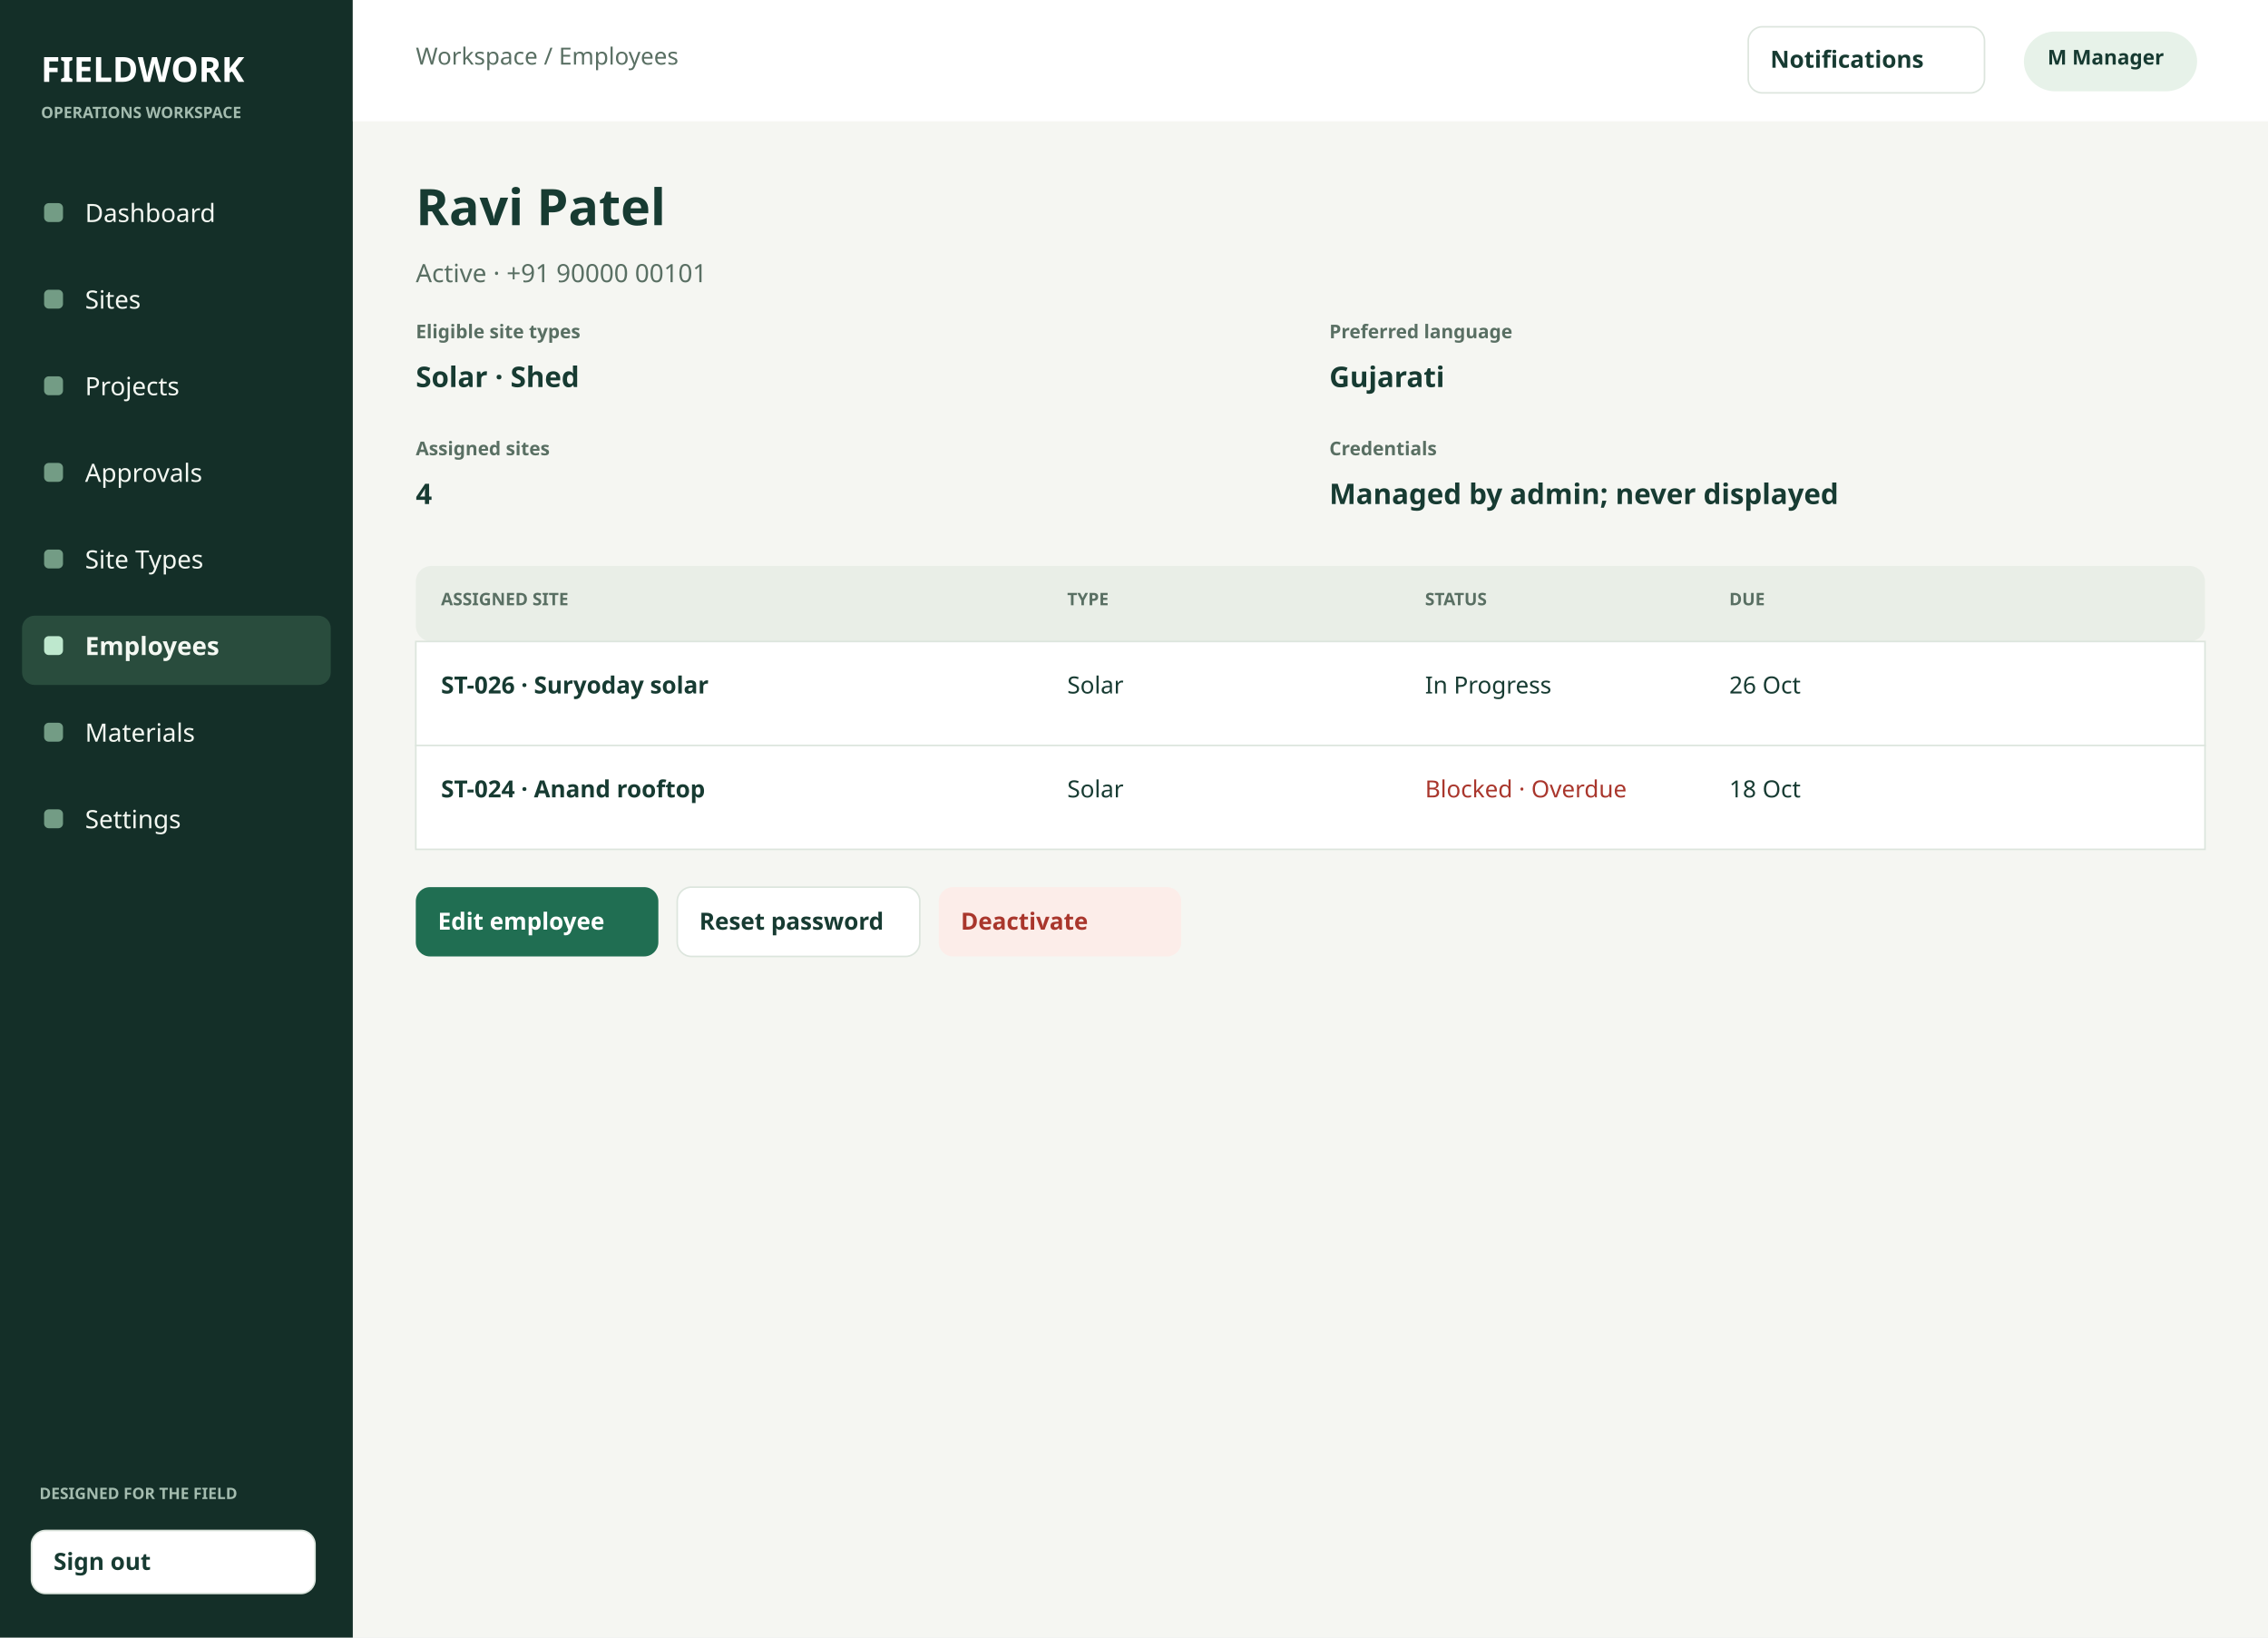
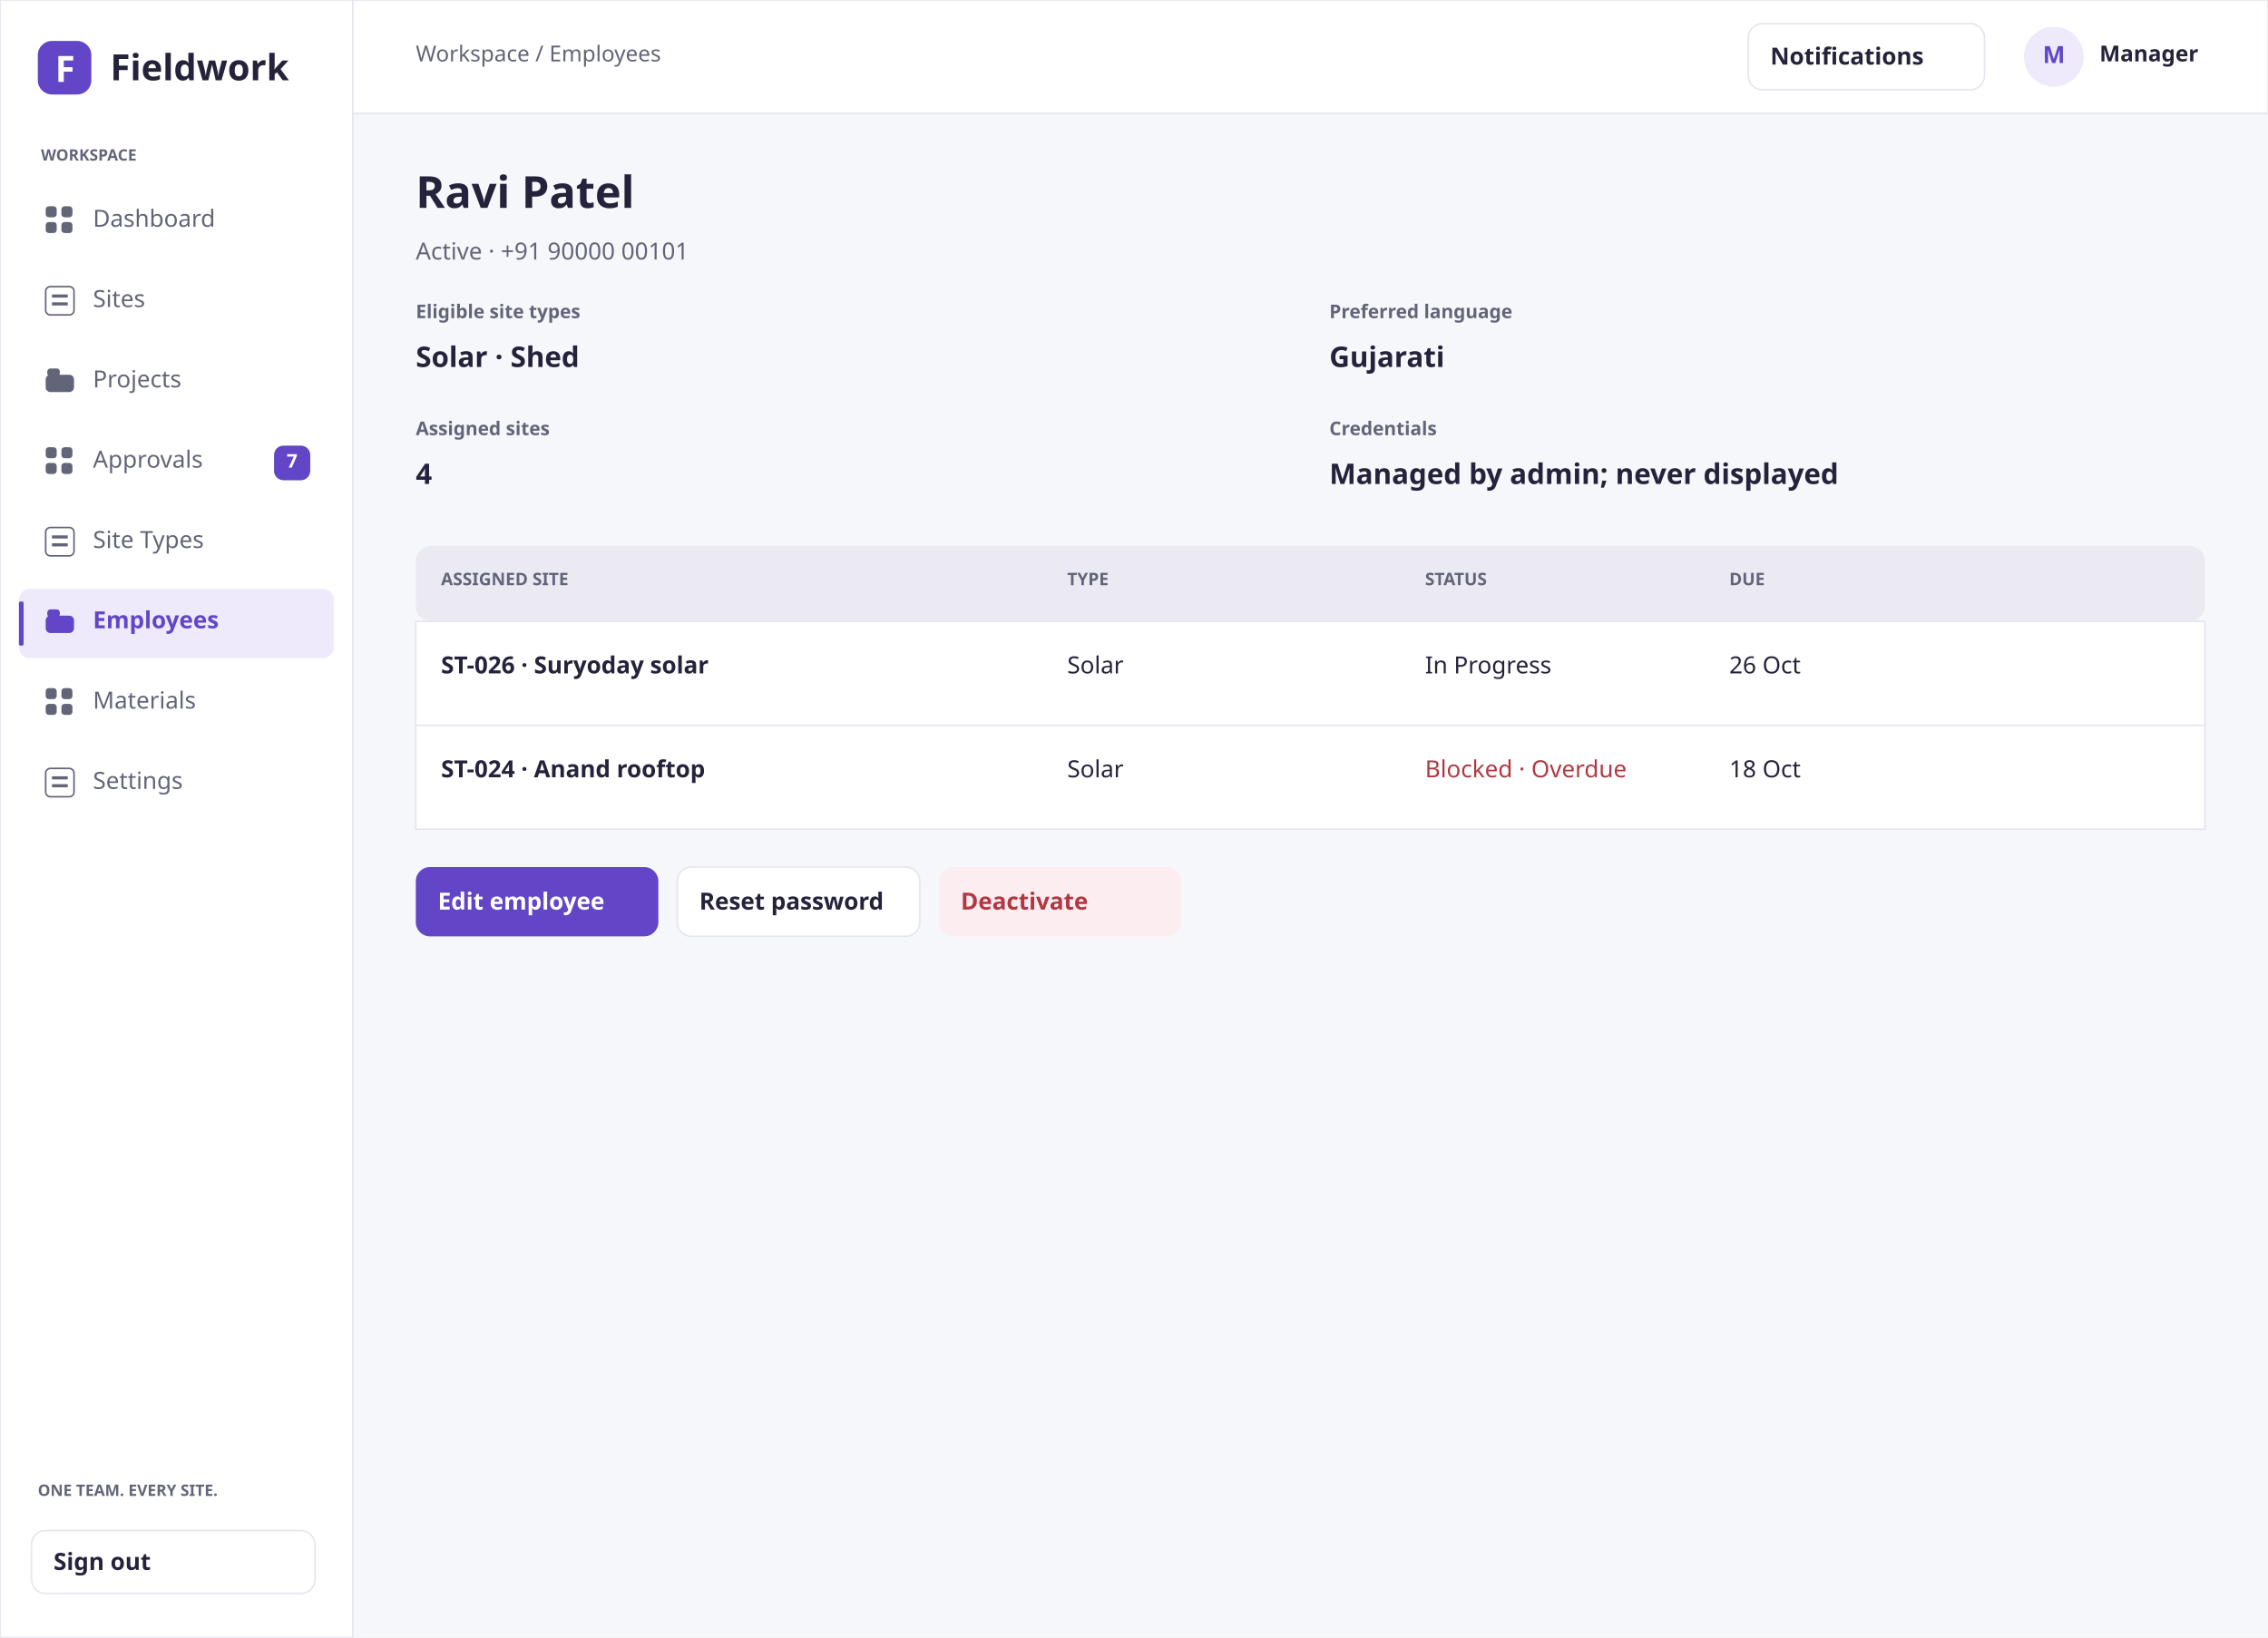
<svg xmlns="http://www.w3.org/2000/svg" width="1440" height="1040" viewBox="0 0 1440 1040" role="img" aria-label="A37 Ravi Patel">
  <style>@font-face{font-family:sourcesanspro;src:url('../fonts/SourceSansPro-Regular.woff2');font-weight:400}@font-face{font-family:sourcesanspro;src:url('../fonts/SourceSansPro-Semibold.woff2');font-weight:600}@font-face{font-family:sourcesanspro;src:url('../fonts/SourceSansPro-Bold.woff2');font-weight:700}@font-face{font-family:'Noto Sans Devanagari';src:url('../fonts/NotoSansDevanagari.ttf')}@font-face{font-family:'Noto Sans Gujarati';src:url('../fonts/NotoSansGujarati.ttf')}text{font-kerning:normal}</style>
-   <rect data-node="cb3ebd64-6a8d-47e7-b4f1-96a63b80487f" x="0" y="0" width="1440" height="1040" rx="0" fill="#F5F6F2" />
-   <rect data-node="bfbdcada-bd15-4391-8a51-e28bd510cfe9" x="0" y="0" width="224" height="1040" rx="0" fill="#142F28" />
-   <text data-node="8a154933-68d9-4946-ad0b-7d79c03fe6f9" data-box-width="170" x="26" y="52" font-family="sourcesanspro" font-size="22" font-weight="700" fill="#FFFFFF" style="pointer-events:none">
-     <tspan x="26" dy="0">FIELDWORK</tspan>
-   </text>
-   <text data-node="5b6f9e7d-d7e5-4199-b9ee-7fe37f1e2831" data-box-width="175" x="26" y="75" font-family="sourcesanspro" font-size="10" font-weight="600" fill="#A4BCAF" style="pointer-events:none">
-     <tspan x="26" dy="0">OPERATIONS WORKSPACE</tspan>
+   <rect data-node="fbd8ec2e-598e-434a-890a-57a0f4c37671" x="0" y="0" width="1440" height="1040" rx="0" fill="#F6F7FB" />
+   <rect data-node="5a0dcc0e-b817-4e6c-b966-ea145917a898" x="0" y="0" width="224" height="1040" rx="0" fill="#FFFFFF" stroke="#E5E6EF" />
+   <rect data-node="cd04cee3-4254-4669-b84d-1f4d45af09ad" x="24" y="26" width="34" height="34" rx="9" fill="#6246C7" />
+   <text data-node="8f24efdb-e14d-4820-806e-02107794f2e6" data-box-width="22" x="35" y="52" font-family="sourcesanspro" font-size="23" font-weight="700" fill="#FFFFFF" style="pointer-events:none">
+     <tspan x="35" dy="0">F</tspan>
+   </text>
+   <text data-node="67776a91-d501-45d0-943e-96b002a9c451" data-box-width="148" x="70" y="51" font-family="sourcesanspro" font-size="23" font-weight="700" fill="#24233B" style="pointer-events:none">
+     <tspan x="70" dy="0">Fieldwork</tspan>
+   </text>
+   <text data-node="54460592-32b0-4c0c-bdf2-ca33b8505eb2" data-box-width="175" x="26" y="102" font-family="sourcesanspro" font-size="10" font-weight="600" fill="#626578" style="pointer-events:none">
+     <tspan x="26" dy="0">WORKSPACE</tspan>
  </text>
  <a href="#A02" data-to="A02" aria-label="Navigation / Dashboard">
-     <rect data-node="e9cdfba9-167d-41ed-a9fc-3cbe56622ac2" x="14" y="116" width="196" height="44" rx="8" fill="#142F28" />
-   </a>
-   <rect data-node="a7eef434-ef40-49e6-a79d-9548176a2bcb" x="28" y="129" width="12" height="12" rx="3" fill="#739C85" />
-   <text data-node="2ada99c6-ed04-48c8-9a66-dfb8463663f1" data-box-width="150" x="54" y="141" font-family="sourcesanspro" font-size="16" font-weight="400" fill="#F4F8F2" style="pointer-events:none">
-     <tspan x="54" dy="0">Dashboard</tspan>
+     <rect data-node="7071a218-2818-4c98-a791-533f5e12e18c" x="12" y="119" width="200" height="44" rx="7" fill="#FFFFFF" />
+   </a>
+   <rect data-node="de9b22f7-4cb2-4ffb-8575-c98b0ee00cc0" x="29" y="131" width="7" height="7" rx="2" fill="#626578" />
+   <rect data-node="d01f529e-9dd5-4755-b5db-5d2f57d287fc" x="39" y="131" width="7" height="7" rx="2" fill="#626578" />
+   <rect data-node="6cfc9f33-4fff-405a-8daa-0de9fdfad75d" x="29" y="141" width="7" height="7" rx="2" fill="#626578" />
+   <rect data-node="30e32fb0-3919-4be8-bd49-f360fb3f13f9" x="39" y="141" width="7" height="7" rx="2" fill="#626578" />
+   <text data-node="c6cec973-e698-42c9-a517-a814c2250347" data-box-width="146" x="59" y="144" font-family="sourcesanspro" font-size="15" font-weight="400" fill="#626578" style="pointer-events:none">
+     <tspan x="59" dy="0">Dashboard</tspan>
  </text>
  <a href="#A03" data-to="A03" aria-label="Navigation / Sites">
-     <rect data-node="26431b4b-b136-4348-88f8-919feff9ebea" x="14" y="171" width="196" height="44" rx="8" fill="#142F28" />
-   </a>
-   <rect data-node="fb57b339-e555-416b-a859-3221553a273c" x="28" y="184" width="12" height="12" rx="3" fill="#739C85" />
-   <text data-node="8dcc2917-5606-47b3-be99-9bc5630c60b8" data-box-width="150" x="54" y="196" font-family="sourcesanspro" font-size="16" font-weight="400" fill="#F4F8F2" style="pointer-events:none">
-     <tspan x="54" dy="0">Sites</tspan>
+     <rect data-node="03285d83-2fa2-4b39-914f-3516ea301234" x="12" y="170" width="200" height="44" rx="7" fill="#FFFFFF" />
+   </a>
+   <rect data-node="7cc32eeb-aaf7-4c06-b35a-e55e390e19f6" x="29" y="182" width="18" height="18" rx="3" fill="#FFFFFF" stroke="#626578" />
+   <rect data-node="12dc307a-680c-4495-9c3d-5277c605c700" x="33" y="187" width="10" height="2" rx="0" fill="#626578" />
+   <rect data-node="00b0d66a-22c7-46f1-b5ed-eca6f6d4f477" x="33" y="192" width="10" height="2" rx="0" fill="#626578" />
+   <text data-node="0fae0e8b-7b58-46ca-8ccc-3b628f14e2d3" data-box-width="146" x="59" y="195" font-family="sourcesanspro" font-size="15" font-weight="400" fill="#626578" style="pointer-events:none">
+     <tspan x="59" dy="0">Sites</tspan>
  </text>
  <a href="#A28" data-to="A28" aria-label="Navigation / Projects">
-     <rect data-node="3799d3cd-a27a-47e1-b808-fa79641830e2" x="14" y="226" width="196" height="44" rx="8" fill="#142F28" />
-   </a>
-   <rect data-node="5636c410-ab96-48b2-a86d-aa381392eac3" x="28" y="239" width="12" height="12" rx="3" fill="#739C85" />
-   <text data-node="01c8631b-b506-4bec-97e3-42524a9d117e" data-box-width="150" x="54" y="251" font-family="sourcesanspro" font-size="16" font-weight="400" fill="#F4F8F2" style="pointer-events:none">
-     <tspan x="54" dy="0">Projects</tspan>
+     <rect data-node="16fd13e4-688a-45c1-90f9-f6024f7126ae" x="12" y="221" width="200" height="44" rx="7" fill="#FFFFFF" />
+   </a>
+   <rect data-node="bcadd36d-195c-4d16-a941-89dc64db927f" x="29" y="238" width="18" height="11" rx="3" fill="#626578" />
+   <rect data-node="1dad4d2c-6e2a-4ff4-b4be-fd4bb030a63f" x="30" y="234" width="8" height="5" rx="2" fill="#626578" />
+   <text data-node="8c16adaa-db63-4045-b7a9-4afdb0523020" data-box-width="146" x="59" y="246" font-family="sourcesanspro" font-size="15" font-weight="400" fill="#626578" style="pointer-events:none">
+     <tspan x="59" dy="0">Projects</tspan>
  </text>
  <a href="#A21" data-to="A21" aria-label="Navigation / Approvals">
-     <rect data-node="32aa806c-eaf9-4521-ad3d-e98f25fce3f8" x="14" y="281" width="196" height="44" rx="8" fill="#142F28" />
-   </a>
-   <rect data-node="cd3e539a-8667-4fca-b549-9ce1322b3995" x="28" y="294" width="12" height="12" rx="3" fill="#739C85" />
-   <text data-node="deed814d-e318-42c9-8767-a2550a3dfe8e" data-box-width="150" x="54" y="306" font-family="sourcesanspro" font-size="16" font-weight="400" fill="#F4F8F2" style="pointer-events:none">
-     <tspan x="54" dy="0">Approvals</tspan>
+     <rect data-node="f54564e4-4ae6-4abe-9067-5e8b7f60382d" x="12" y="272" width="200" height="44" rx="7" fill="#FFFFFF" />
+   </a>
+   <rect data-node="0166b53f-31a3-447e-9645-c32a3f0cf981" x="29" y="284" width="7" height="7" rx="2" fill="#626578" />
+   <rect data-node="90097bc1-afb6-4d6d-bd67-8c95e2f80717" x="39" y="284" width="7" height="7" rx="2" fill="#626578" />
+   <rect data-node="3eb98d64-e8bf-4958-9b8e-c7a425112fec" x="29" y="294" width="7" height="7" rx="2" fill="#626578" />
+   <rect data-node="af70ff22-63e1-49e7-8330-2eef171d72c7" x="39" y="294" width="7" height="7" rx="2" fill="#626578" />
+   <text data-node="f4ae1398-d933-42fb-ae4c-afd56dfbeedb" data-box-width="146" x="59" y="297" font-family="sourcesanspro" font-size="15" font-weight="400" fill="#626578" style="pointer-events:none">
+     <tspan x="59" dy="0">Approvals</tspan>
+   </text>
+   <rect data-node="80ea87dc-420f-45c5-bd63-b1a3b530357d" x="174" y="283" width="23" height="22" rx="6" fill="#6246C7" />
+   <text data-node="0467052e-00d7-4990-995b-f9121f4c7517" data-box-width="15" x="182" y="297" font-family="sourcesanspro" font-size="12" font-weight="600" fill="#FFFFFF" style="pointer-events:none">
+     <tspan x="182" dy="0">7</tspan>
  </text>
  <a href="#A32" data-to="A32" aria-label="Navigation / Site Types">
-     <rect data-node="b321422a-0f4a-4ef4-80fd-1b3bb2217da7" x="14" y="336" width="196" height="44" rx="8" fill="#142F28" />
-   </a>
-   <rect data-node="0eb7afc0-7fbb-43fd-8e51-5231cf2b0bbf" x="28" y="349" width="12" height="12" rx="3" fill="#739C85" />
-   <text data-node="e02b5f0e-1f0a-4a2c-8a72-cb8886f98341" data-box-width="150" x="54" y="361" font-family="sourcesanspro" font-size="16" font-weight="400" fill="#F4F8F2" style="pointer-events:none">
-     <tspan x="54" dy="0">Site Types</tspan>
-   </text>
-   <a href="#A36" data-to="A36" aria-label="Active navigation">
-     <rect data-node="25080bf8-0996-42ab-89ee-47bee08a018d" x="14" y="391" width="196" height="44" rx="8" fill="#294C3D" />
-   </a>
-   <rect data-node="58b6955f-7c55-49b3-8a98-7ddbec135905" x="28" y="404" width="12" height="12" rx="3" fill="#BEE8CE" />
-   <text data-node="aa618d9e-2bb3-4ff0-bfbd-df694bd07e33" data-box-width="150" x="54" y="416" font-family="sourcesanspro" font-size="16" font-weight="600" fill="#F4F8F2" style="pointer-events:none">
-     <tspan x="54" dy="0">Employees</tspan>
+     <rect data-node="d4e52351-dc01-43df-8c7a-c5c69dcaa123" x="12" y="323" width="200" height="44" rx="7" fill="#FFFFFF" />
+   </a>
+   <rect data-node="596d365b-7152-42f1-a301-c4b6c6f23f3a" x="29" y="335" width="18" height="18" rx="3" fill="#FFFFFF" stroke="#626578" />
+   <rect data-node="eb4f7e7d-6ddf-4065-9a3e-c21a6ca766fa" x="33" y="340" width="10" height="2" rx="0" fill="#626578" />
+   <rect data-node="5d77476a-0dd6-44ea-ae1d-e4cbf49c4a7a" x="33" y="345" width="10" height="2" rx="0" fill="#626578" />
+   <text data-node="47deec0c-66ba-428c-a87f-e169308669f0" data-box-width="146" x="59" y="348" font-family="sourcesanspro" font-size="15" font-weight="400" fill="#626578" style="pointer-events:none">
+     <tspan x="59" dy="0">Site Types</tspan>
+   </text>
+   <a href="#A36" data-to="A36" aria-label="Navigation / Employees">
+     <rect data-node="34acccd7-ac79-46bb-93e4-4ef43ad8f666" x="12" y="374" width="200" height="44" rx="7" fill="#EEEAFB" />
+   </a>
+   <rect data-node="196105ec-34ff-42ad-8227-821620d727f3" x="12" y="382" width="3" height="28" rx="1" fill="#6246C7" />
+   <rect data-node="0f55ab14-1851-41a9-9aff-0d55ae28f7e5" x="29" y="391" width="18" height="11" rx="3" fill="#6246C7" />
+   <rect data-node="72c55aa2-d373-42d7-9eba-80adebbd493d" x="30" y="387" width="8" height="5" rx="2" fill="#6246C7" />
+   <text data-node="da995d7a-4a04-4dbb-8aa9-a7d5f0bb0ad4" data-box-width="146" x="59" y="399" font-family="sourcesanspro" font-size="15" font-weight="600" fill="#6246C7" style="pointer-events:none">
+     <tspan x="59" dy="0">Employees</tspan>
  </text>
  <a href="#A42" data-to="A42" aria-label="Navigation / Materials">
-     <rect data-node="79701d16-7505-476c-9800-7f205289b3bf" x="14" y="446" width="196" height="44" rx="8" fill="#142F28" />
-   </a>
-   <rect data-node="2fa3d5a0-2dc5-4808-baa7-e1db4e873d6a" x="28" y="459" width="12" height="12" rx="3" fill="#739C85" />
-   <text data-node="46cfbbee-e885-4183-be27-ddd5196c0469" data-box-width="150" x="54" y="471" font-family="sourcesanspro" font-size="16" font-weight="400" fill="#F4F8F2" style="pointer-events:none">
-     <tspan x="54" dy="0">Materials</tspan>
+     <rect data-node="86a6cd14-71f9-4303-8cc2-e21275d48ce6" x="12" y="425" width="200" height="44" rx="7" fill="#FFFFFF" />
+   </a>
+   <rect data-node="664e9933-c873-44c1-a255-a6aa9db8daca" x="29" y="437" width="7" height="7" rx="2" fill="#626578" />
+   <rect data-node="ddd81b05-2953-49db-855f-5c3374649bc1" x="39" y="437" width="7" height="7" rx="2" fill="#626578" />
+   <rect data-node="78ee9b56-dc9a-44b9-9855-f3429418f0fe" x="29" y="447" width="7" height="7" rx="2" fill="#626578" />
+   <rect data-node="f73d3390-8ccc-4677-917c-88cc5c62892e" x="39" y="447" width="7" height="7" rx="2" fill="#626578" />
+   <text data-node="699489d0-1054-4c8e-9717-b0ecfcede609" data-box-width="146" x="59" y="450" font-family="sourcesanspro" font-size="15" font-weight="400" fill="#626578" style="pointer-events:none">
+     <tspan x="59" dy="0">Materials</tspan>
  </text>
  <a href="#A48" data-to="A48" aria-label="Navigation / Settings">
-     <rect data-node="48a52a14-07a6-4b11-b4d9-8425d457380c" x="14" y="501" width="196" height="44" rx="8" fill="#142F28" />
-   </a>
-   <rect data-node="873a2fda-4c19-4ade-98e6-9d732a999f41" x="28" y="514" width="12" height="12" rx="3" fill="#739C85" />
-   <text data-node="8fc80bc7-8292-413f-8733-12c5b99238aa" data-box-width="150" x="54" y="526" font-family="sourcesanspro" font-size="16" font-weight="400" fill="#F4F8F2" style="pointer-events:none">
-     <tspan x="54" dy="0">Settings</tspan>
-   </text>
-   <text data-node="80ca0736-2cb1-4bb6-a315-0502c65d77d6" data-box-width="175" x="25" y="952" font-family="sourcesanspro" font-size="10" font-weight="600" fill="#A4BCAF" style="pointer-events:none">
-     <tspan x="25" dy="0">DESIGNED FOR THE FIELD</tspan>
+     <rect data-node="64280160-fe1a-466e-9863-8e280b837ed5" x="12" y="476" width="200" height="44" rx="7" fill="#FFFFFF" />
+   </a>
+   <rect data-node="3f8a24e0-ad85-4b0e-bb50-10397984f64d" x="29" y="488" width="18" height="18" rx="3" fill="#FFFFFF" stroke="#626578" />
+   <rect data-node="26de08f6-0127-4b4d-807f-b577e1b97e47" x="33" y="493" width="10" height="2" rx="0" fill="#626578" />
+   <rect data-node="cdb02933-4037-4af6-b1b0-ae80e2cce0b6" x="33" y="498" width="10" height="2" rx="0" fill="#626578" />
+   <text data-node="5e661aaf-a667-4776-8830-b9443dde46ab" data-box-width="146" x="59" y="501" font-family="sourcesanspro" font-size="15" font-weight="400" fill="#626578" style="pointer-events:none">
+     <tspan x="59" dy="0">Settings</tspan>
+   </text>
+   <text data-node="4e147092-7d24-421a-862d-728318ef7f7a" data-box-width="175" x="24" y="950" font-family="sourcesanspro" font-size="10" font-weight="600" fill="#626578" style="pointer-events:none">
+     <tspan x="24" dy="0">ONE TEAM. EVERY SITE.</tspan>
  </text>
  <a href="#A51" data-to="A51" aria-label="Action / Sign out">
-     <rect data-node="8e3bfeb4-7afb-4aef-bd8d-d26f5a820ee1" x="20" y="972" width="180" height="40" rx="9" fill="#FFFFFF" stroke="#DCE5DD" />
-   </a>
-   <text data-node="5f8b4df2-27dd-439c-9de5-001948f81a5e" data-box-width="152" x="34" y="997" font-family="sourcesanspro" font-size="15" font-weight="600" fill="#173B32" style="pointer-events:none">
+     <rect data-node="15af64ec-27a8-449b-996d-72975b606b56" x="20" y="972" width="180" height="40" rx="9" fill="#FFFFFF" stroke="#E5E6EF" />
+   </a>
+   <text data-node="eea7b868-21b4-4f1d-acd4-ed42da11f5cb" data-box-width="152" x="34" y="997" font-family="sourcesanspro" font-size="15" font-weight="600" fill="#24233B" style="pointer-events:none">
    <tspan x="34" dy="0">Sign out</tspan>
  </text>
-   <rect data-node="da191f38-59a6-4501-8d63-ca50012ee181" x="224" y="0" width="1216" height="77" rx="0" fill="#FFFFFF" />
-   <text data-node="1d0fe480-b3bd-4746-83ee-c191ab0b960f" data-box-width="650" x="264" y="41" font-family="sourcesanspro" font-size="15" font-weight="400" fill="#596F63" style="pointer-events:none">
+   <rect data-node="dd2224f8-ccc4-4f17-8982-1e8d5dfce549" x="224" y="0" width="1216" height="72" rx="0" fill="#FFFFFF" stroke="#E5E6EF" />
+   <text data-node="e149bfd3-f3ea-4090-bbb2-95fe5507b785" data-box-width="650" x="264" y="39" font-family="sourcesanspro" font-size="14" font-weight="400" fill="#626578" style="pointer-events:none">
    <tspan x="264" dy="0">Workspace  /  Employees</tspan>
  </text>
  <a href="#A50" data-to="A50" aria-label="Action / Notifications">
-     <rect data-node="4b71a55f-e07c-46a8-a0af-aaebbbb60daf" x="1110" y="17" width="150" height="42" rx="9" fill="#FFFFFF" stroke="#DCE5DD" />
-   </a>
-   <text data-node="d7831216-e0a2-4841-9bd8-60eb60ee1ddf" data-box-width="122" x="1124" y="43" font-family="sourcesanspro" font-size="15" font-weight="600" fill="#173B32" style="pointer-events:none">
+     <rect data-node="bacc42c4-3ba5-4a41-ba31-9c41bc3cc077" x="1110" y="15" width="150" height="42" rx="9" fill="#FFFFFF" stroke="#E5E6EF" />
+   </a>
+   <text data-node="cf8d3376-feb8-46a9-828f-9c76bae18d59" data-box-width="122" x="1124" y="41" font-family="sourcesanspro" font-size="15" font-weight="600" fill="#24233B" style="pointer-events:none">
    <tspan x="1124" dy="0">Notifications</tspan>
  </text>
-   <rect data-node="575ebb0d-2598-47a5-95ba-ac6d80cabcc7" x="1285" y="20" width="110" height="38" rx="20" fill="#E7F2E9" />
-   <text data-node="4330036c-456d-4bc8-9c9a-08fb1843ea87" data-box-width="90" x="1300" y="41" font-family="sourcesanspro" font-size="13" font-weight="600" fill="#173B32" style="pointer-events:none">
-     <tspan x="1300" dy="0">M   Manager</tspan>
-   </text>
-   <text data-node="b0f0c766-195f-47d3-b6ef-1d721d5afc3f" data-box-width="1116" x="264" y="143" font-family="sourcesanspro" font-size="32" font-weight="600" fill="#173B32" style="pointer-events:none">
+   <rect data-node="b0ea807b-8fe6-4777-aa25-dd0a5f568605" x="1285" y="17" width="38" height="38" rx="19" fill="#EEEAFB" />
+   <text data-node="2e152e04-cc1f-4a8a-b70f-5c347da98780" data-box-width="22" x="1297" y="40" font-family="sourcesanspro" font-size="15" font-weight="600" fill="#6246C7" style="pointer-events:none">
+     <tspan x="1297" dy="0">M</tspan>
+   </text>
+   <text data-node="86cf0368-a795-4665-b0ac-e5ec9efc1ccd" data-box-width="80" x="1333" y="39" font-family="sourcesanspro" font-size="14" font-weight="600" fill="#24233B" style="pointer-events:none">
+     <tspan x="1333" dy="0">Manager</tspan>
+   </text>
+   <text data-node="1950f1cb-cd08-4eed-8a5d-eef8dda4df88" data-box-width="1116" x="264" y="132" font-family="sourcesanspro" font-size="28" font-weight="600" fill="#24233B" style="pointer-events:none">
    <tspan x="264" dy="0">Ravi Patel</tspan>
  </text>
-   <text data-node="549fff7a-e320-4e65-81d4-efe0f449d970" data-box-width="1116" x="264" y="179.2" font-family="sourcesanspro" font-size="16" font-weight="400" fill="#596F63" style="pointer-events:none">
+   <text data-node="e5c6fd27-d793-41e7-b09b-7aa98a50caa2" data-box-width="1116" x="264" y="164.8" font-family="sourcesanspro" font-size="15" font-weight="400" fill="#626578" style="pointer-events:none">
    <tspan x="264" dy="0">Active · +91 90000 00101</tspan>
  </text>
-   <text data-node="479ef063-a2cf-4b4d-b41e-16db22af476e" data-box-width="556" x="264" y="214.8" font-family="sourcesanspro" font-size="12" font-weight="600" fill="#596F63" style="pointer-events:none">
+   <text data-node="9770d4bf-31dc-4f3a-9a65-220e09d3faba" data-box-width="556" x="264" y="202.05" font-family="sourcesanspro" font-size="12" font-weight="600" fill="#626578" style="pointer-events:none">
    <tspan x="264" dy="0">Eligible site types</tspan>
  </text>
-   <text data-node="47289f8b-6d07-400d-9c09-e2b4bfc18746" data-box-width="556" x="264" y="245.8" font-family="sourcesanspro" font-size="18" font-weight="600" fill="#173B32" style="pointer-events:none">
+   <text data-node="2f6fce00-c613-417e-bc6f-d3d470fefefd" data-box-width="556" x="264" y="233.05" font-family="sourcesanspro" font-size="18" font-weight="600" fill="#24233B" style="pointer-events:none">
    <tspan x="264" dy="0">Solar · Shed</tspan>
  </text>
-   <text data-node="f7b93fb4-f0eb-4e1d-8474-2923543be591" data-box-width="556" x="844" y="214.8" font-family="sourcesanspro" font-size="12" font-weight="600" fill="#596F63" style="pointer-events:none">
+   <text data-node="0f579ad3-878a-4510-8d07-ca7adf95aade" data-box-width="556" x="844" y="202.05" font-family="sourcesanspro" font-size="12" font-weight="600" fill="#626578" style="pointer-events:none">
    <tspan x="844" dy="0">Preferred language</tspan>
  </text>
-   <text data-node="f8213e8b-a500-4463-a3c0-617f4b075e8e" data-box-width="556" x="844" y="245.8" font-family="sourcesanspro" font-size="18" font-weight="600" fill="#173B32" style="pointer-events:none">
+   <text data-node="de166f37-ab8d-42f9-9e5d-d68b5b4a8e38" data-box-width="556" x="844" y="233.05" font-family="sourcesanspro" font-size="18" font-weight="600" fill="#24233B" style="pointer-events:none">
    <tspan x="844" dy="0">Gujarati</tspan>
  </text>
-   <text data-node="35e5a50c-0812-4bd9-81e1-7e24bc85b504" data-box-width="556" x="264" y="289.1" font-family="sourcesanspro" font-size="12" font-weight="600" fill="#596F63" style="pointer-events:none">
+   <text data-node="1f95a082-98e2-40b2-b823-7a767260b9ec" data-box-width="556" x="264" y="276.35" font-family="sourcesanspro" font-size="12" font-weight="600" fill="#626578" style="pointer-events:none">
    <tspan x="264" dy="0">Assigned sites</tspan>
  </text>
-   <text data-node="6cfa4e54-1f21-4d91-8512-6d7bacc1bdeb" data-box-width="556" x="264" y="320.1" font-family="sourcesanspro" font-size="18" font-weight="600" fill="#173B32" style="pointer-events:none">
+   <text data-node="1d316056-179a-4d6b-b109-c96d6669c33a" data-box-width="556" x="264" y="307.35" font-family="sourcesanspro" font-size="18" font-weight="600" fill="#24233B" style="pointer-events:none">
    <tspan x="264" dy="0">4</tspan>
  </text>
-   <text data-node="2f441a31-5bb1-4fc5-88b0-5dffbc26a2bd" data-box-width="556" x="844" y="289.1" font-family="sourcesanspro" font-size="12" font-weight="600" fill="#596F63" style="pointer-events:none">
+   <text data-node="83f49d69-6304-4937-8c41-15057c2c2869" data-box-width="556" x="844" y="276.35" font-family="sourcesanspro" font-size="12" font-weight="600" fill="#626578" style="pointer-events:none">
    <tspan x="844" dy="0">Credentials</tspan>
  </text>
-   <text data-node="287d9821-482a-474f-8c2b-1995d41d04b1" data-box-width="556" x="844" y="320.1" font-family="sourcesanspro" font-size="18" font-weight="600" fill="#173B32" style="pointer-events:none">
+   <text data-node="d7d5f53c-72ac-40d9-bc39-394096aedad8" data-box-width="556" x="844" y="307.35" font-family="sourcesanspro" font-size="18" font-weight="600" fill="#24233B" style="pointer-events:none">
    <tspan x="844" dy="0">Managed by admin; never displayed</tspan>
  </text>
-   <rect data-node="29ff9767-c0dd-43b6-879f-f4656811aca1" x="264" y="359.4" width="1136" height="48" rx="10" fill="#E9EEE7" />
-   <text data-node="74225cbc-4f98-4177-9d27-ac26edd9e6d1" data-box-width="372.59999999999997" x="280" y="384.4" font-family="sourcesanspro" font-size="11" font-weight="600" fill="#596F63" style="pointer-events:none">
+   <rect data-node="67a7c7af-820a-451f-accb-e2c8e485f0de" x="264" y="346.65" width="1136" height="48" rx="10" fill="#EBEAF3" />
+   <text data-node="42803723-cb2d-43a6-883c-c0c31f1c0740" data-box-width="372.59999999999997" x="280" y="371.65" font-family="sourcesanspro" font-size="11" font-weight="600" fill="#626578" style="pointer-events:none">
    <tspan x="280" dy="0">ASSIGNED SITE</tspan>
  </text>
-   <text data-node="b713aa29-15e0-4fa8-9115-f6244d8d76bc" data-box-width="202.20000000000002" x="677.6" y="384.4" font-family="sourcesanspro" font-size="11" font-weight="600" fill="#596F63" style="pointer-events:none">
+   <text data-node="5c2b58f8-55c6-4d90-9513-869266768fc2" data-box-width="202.20000000000002" x="677.6" y="371.65" font-family="sourcesanspro" font-size="11" font-weight="600" fill="#626578" style="pointer-events:none">
    <tspan x="677.6" dy="0">TYPE</tspan>
  </text>
-   <text data-node="8a925a3d-d839-4bdb-9cd3-1bd2d5028242" data-box-width="168.12" x="904.8" y="384.4" font-family="sourcesanspro" font-size="11" font-weight="600" fill="#596F63" style="pointer-events:none">
+   <text data-node="0bb75601-06f5-4265-b1c7-0c3dd0cf67bd" data-box-width="168.12" x="904.8" y="371.65" font-family="sourcesanspro" font-size="11" font-weight="600" fill="#626578" style="pointer-events:none">
    <tspan x="904.8" dy="0">STATUS</tspan>
  </text>
-   <text data-node="ee0b9151-e46b-4fa9-baff-364189ac969f" data-box-width="293.08000000000004" x="1097.92" y="384.4" font-family="sourcesanspro" font-size="11" font-weight="600" fill="#596F63" style="pointer-events:none">
+   <text data-node="29561a2d-76f4-4959-929a-74e2fa09adb8" data-box-width="293.08000000000004" x="1097.92" y="371.65" font-family="sourcesanspro" font-size="11" font-weight="600" fill="#626578" style="pointer-events:none">
    <tspan x="1097.92" dy="0">DUE</tspan>
  </text>
  <a href="#A07" data-to="A07" aria-label="Table row / ST-026 · Suryoday solar">
-     <rect data-node="2cf02d2f-3d3d-40a4-a09c-2d8bcbb7422f" x="264" y="407.4" width="1136" height="66" rx="0" fill="#FFFFFF" stroke="#DCE5DD" />
-   </a>
-   <text data-node="72abfc8e-f745-4f1c-b4b3-c8b68c21947b" data-box-width="367.59999999999997" x="280" y="440.4" font-family="sourcesanspro" font-size="15" font-weight="600" fill="#173B32" style="pointer-events:none">
+     <rect data-node="8bd8ee89-0f8e-4136-a43e-3ebc7f7469b0" x="264" y="394.65" width="1136" height="66" rx="0" fill="#FFFFFF" stroke="#E5E6EF" />
+   </a>
+   <text data-node="88ccfba7-0aeb-4e06-897c-e3ed82ea5a40" data-box-width="367.59999999999997" x="280" y="427.65" font-family="sourcesanspro" font-size="15" font-weight="600" fill="#24233B" style="pointer-events:none">
    <tspan x="280" dy="0">ST-026 · Suryoday solar</tspan>
  </text>
-   <text data-node="a1a69fd7-7762-4ba0-a743-f9ea7ccc8cdd" data-box-width="197.20000000000002" x="677.6" y="440.4" font-family="sourcesanspro" font-size="15" font-weight="400" fill="#173B32" style="pointer-events:none">
+   <text data-node="daec72e4-d14c-4403-93c2-e366a72310da" data-box-width="197.20000000000002" x="677.6" y="427.65" font-family="sourcesanspro" font-size="15" font-weight="400" fill="#24233B" style="pointer-events:none">
    <tspan x="677.6" dy="0">Solar</tspan>
  </text>
-   <text data-node="ae524b42-5564-43c2-9317-28a7b8fdf2da" data-box-width="163.12" x="904.8" y="440.4" font-family="sourcesanspro" font-size="15" font-weight="400" fill="#173B32" style="pointer-events:none">
+   <text data-node="e19a5200-5ea1-49b4-b5c4-9b13c4ece089" data-box-width="163.12" x="904.8" y="427.65" font-family="sourcesanspro" font-size="15" font-weight="400" fill="#24233B" style="pointer-events:none">
    <tspan x="904.8" dy="0">In Progress</tspan>
  </text>
-   <text data-node="9355c1e6-f248-4f54-9f63-6ad431077b5e" data-box-width="288.08000000000004" x="1097.92" y="440.4" font-family="sourcesanspro" font-size="15" font-weight="400" fill="#173B32" style="pointer-events:none">
+   <text data-node="6fbb218a-4860-4a36-ba82-547f86b496e5" data-box-width="288.08000000000004" x="1097.92" y="427.65" font-family="sourcesanspro" font-size="15" font-weight="400" fill="#24233B" style="pointer-events:none">
    <tspan x="1097.92" dy="0">26 Oct</tspan>
  </text>
  <a href="#A07" data-to="A07" aria-label="Table row / ST-024 · Anand rooftop">
-     <rect data-node="5ec9aa73-29cf-468e-b63e-48b2f136501b" x="264" y="473.4" width="1136" height="66" rx="0" fill="#FFFFFF" stroke="#DCE5DD" />
-   </a>
-   <text data-node="8b16a07f-c567-435f-a578-1570f6f97218" data-box-width="367.59999999999997" x="280" y="506.4" font-family="sourcesanspro" font-size="15" font-weight="600" fill="#173B32" style="pointer-events:none">
+     <rect data-node="02fff0ac-4f2c-4209-9bac-f5fc15db2572" x="264" y="460.65" width="1136" height="66" rx="0" fill="#FFFFFF" stroke="#E5E6EF" />
+   </a>
+   <text data-node="5ee4c4dc-5dcc-4c79-9b7f-17a08a6e4ecf" data-box-width="367.59999999999997" x="280" y="493.65" font-family="sourcesanspro" font-size="15" font-weight="600" fill="#24233B" style="pointer-events:none">
    <tspan x="280" dy="0">ST-024 · Anand rooftop</tspan>
  </text>
-   <text data-node="dd728fd5-a8e9-47f3-b3e4-37a0f48a5419" data-box-width="197.20000000000002" x="677.6" y="506.4" font-family="sourcesanspro" font-size="15" font-weight="400" fill="#173B32" style="pointer-events:none">
+   <text data-node="1d97f8a3-eaa2-4ed4-9236-63e88cf891b9" data-box-width="197.20000000000002" x="677.6" y="493.65" font-family="sourcesanspro" font-size="15" font-weight="400" fill="#24233B" style="pointer-events:none">
    <tspan x="677.6" dy="0">Solar</tspan>
  </text>
-   <text data-node="e2313f28-bd83-44ce-9581-867acf6fa87c" data-box-width="163.12" x="904.8" y="506.4" font-family="sourcesanspro" font-size="15" font-weight="400" fill="#A9362C" style="pointer-events:none">
+   <text data-node="3e41d791-13a1-4f0a-8f55-7b9c5b16d6d2" data-box-width="163.12" x="904.8" y="493.65" font-family="sourcesanspro" font-size="15" font-weight="400" fill="#B13843" style="pointer-events:none">
    <tspan x="904.8" dy="0">Blocked · Overdue</tspan>
  </text>
-   <text data-node="12fb8876-cb35-424e-b4c2-3c2b79f02177" data-box-width="288.08000000000004" x="1097.92" y="506.4" font-family="sourcesanspro" font-size="15" font-weight="400" fill="#173B32" style="pointer-events:none">
+   <text data-node="e3cbf631-9f4d-4e1a-a4d9-234875704ea1" data-box-width="288.08000000000004" x="1097.92" y="493.65" font-family="sourcesanspro" font-size="15" font-weight="400" fill="#24233B" style="pointer-events:none">
    <tspan x="1097.92" dy="0">18 Oct</tspan>
  </text>
  <a href="#A39" data-to="A39" aria-label="Action / Edit employee">
-     <rect data-node="c7bd4bbd-ebad-4fe1-a520-9d65f2fdf767" x="264" y="563.4" width="154" height="44" rx="9" fill="#206E52" />
-   </a>
-   <text data-node="6ac05388-7b3a-4bf3-a3e3-110c4fcff7f9" data-box-width="126" x="278" y="590.4" font-family="sourcesanspro" font-size="15" font-weight="600" fill="#FFFFFF" style="pointer-events:none">
+     <rect data-node="05a25efb-32d2-4952-b2bd-902469a3b3a4" x="264" y="550.65" width="154" height="44" rx="9" fill="#6246C7" />
+   </a>
+   <text data-node="26bebccc-c749-425e-84f2-385ed132e2e6" data-box-width="126" x="278" y="577.65" font-family="sourcesanspro" font-size="15" font-weight="600" fill="#FFFFFF" style="pointer-events:none">
    <tspan x="278" dy="0">Edit employee</tspan>
  </text>
  <a href="#A40" data-to="A40" aria-label="Action / Reset password">
-     <rect data-node="6ad72c9f-63cd-4551-a93a-34cd146ff18c" x="430" y="563.4" width="154" height="44" rx="9" fill="#FFFFFF" stroke="#DCE5DD" />
-   </a>
-   <text data-node="6ed6a1fe-baa5-4cad-82d0-ab680e5cc3fb" data-box-width="126" x="444" y="590.4" font-family="sourcesanspro" font-size="15" font-weight="600" fill="#173B32" style="pointer-events:none">
+     <rect data-node="ece7d34e-a296-414f-b362-9d7d2ecb691f" x="430" y="550.65" width="154" height="44" rx="9" fill="#FFFFFF" stroke="#E5E6EF" />
+   </a>
+   <text data-node="2d53078c-3df2-481b-9cf0-d06eb5a0e1ab" data-box-width="126" x="444" y="577.65" font-family="sourcesanspro" font-size="15" font-weight="600" fill="#24233B" style="pointer-events:none">
    <tspan x="444" dy="0">Reset password</tspan>
  </text>
  <a href="#A41" data-to="A41" aria-label="Action / Deactivate">
-     <rect data-node="b7d6e3bb-06d1-4659-af36-0ed19cbcc30b" x="596" y="563.4" width="154" height="44" rx="9" fill="#FCEDE9" />
-   </a>
-   <text data-node="e5267047-23b5-4b05-a67e-98d9c80fd0d3" data-box-width="126" x="610" y="590.4" font-family="sourcesanspro" font-size="15" font-weight="600" fill="#A9362C" style="pointer-events:none">
+     <rect data-node="4437086e-cf94-4d2f-96d7-d086fadc5823" x="596" y="550.65" width="154" height="44" rx="9" fill="#FCEEF0" />
+   </a>
+   <text data-node="ba9b518b-dc88-493d-9941-49849f2fd644" data-box-width="126" x="610" y="577.65" font-family="sourcesanspro" font-size="15" font-weight="600" fill="#B13843" style="pointer-events:none">
    <tspan x="610" dy="0">Deactivate</tspan>
  </text>
</svg>
